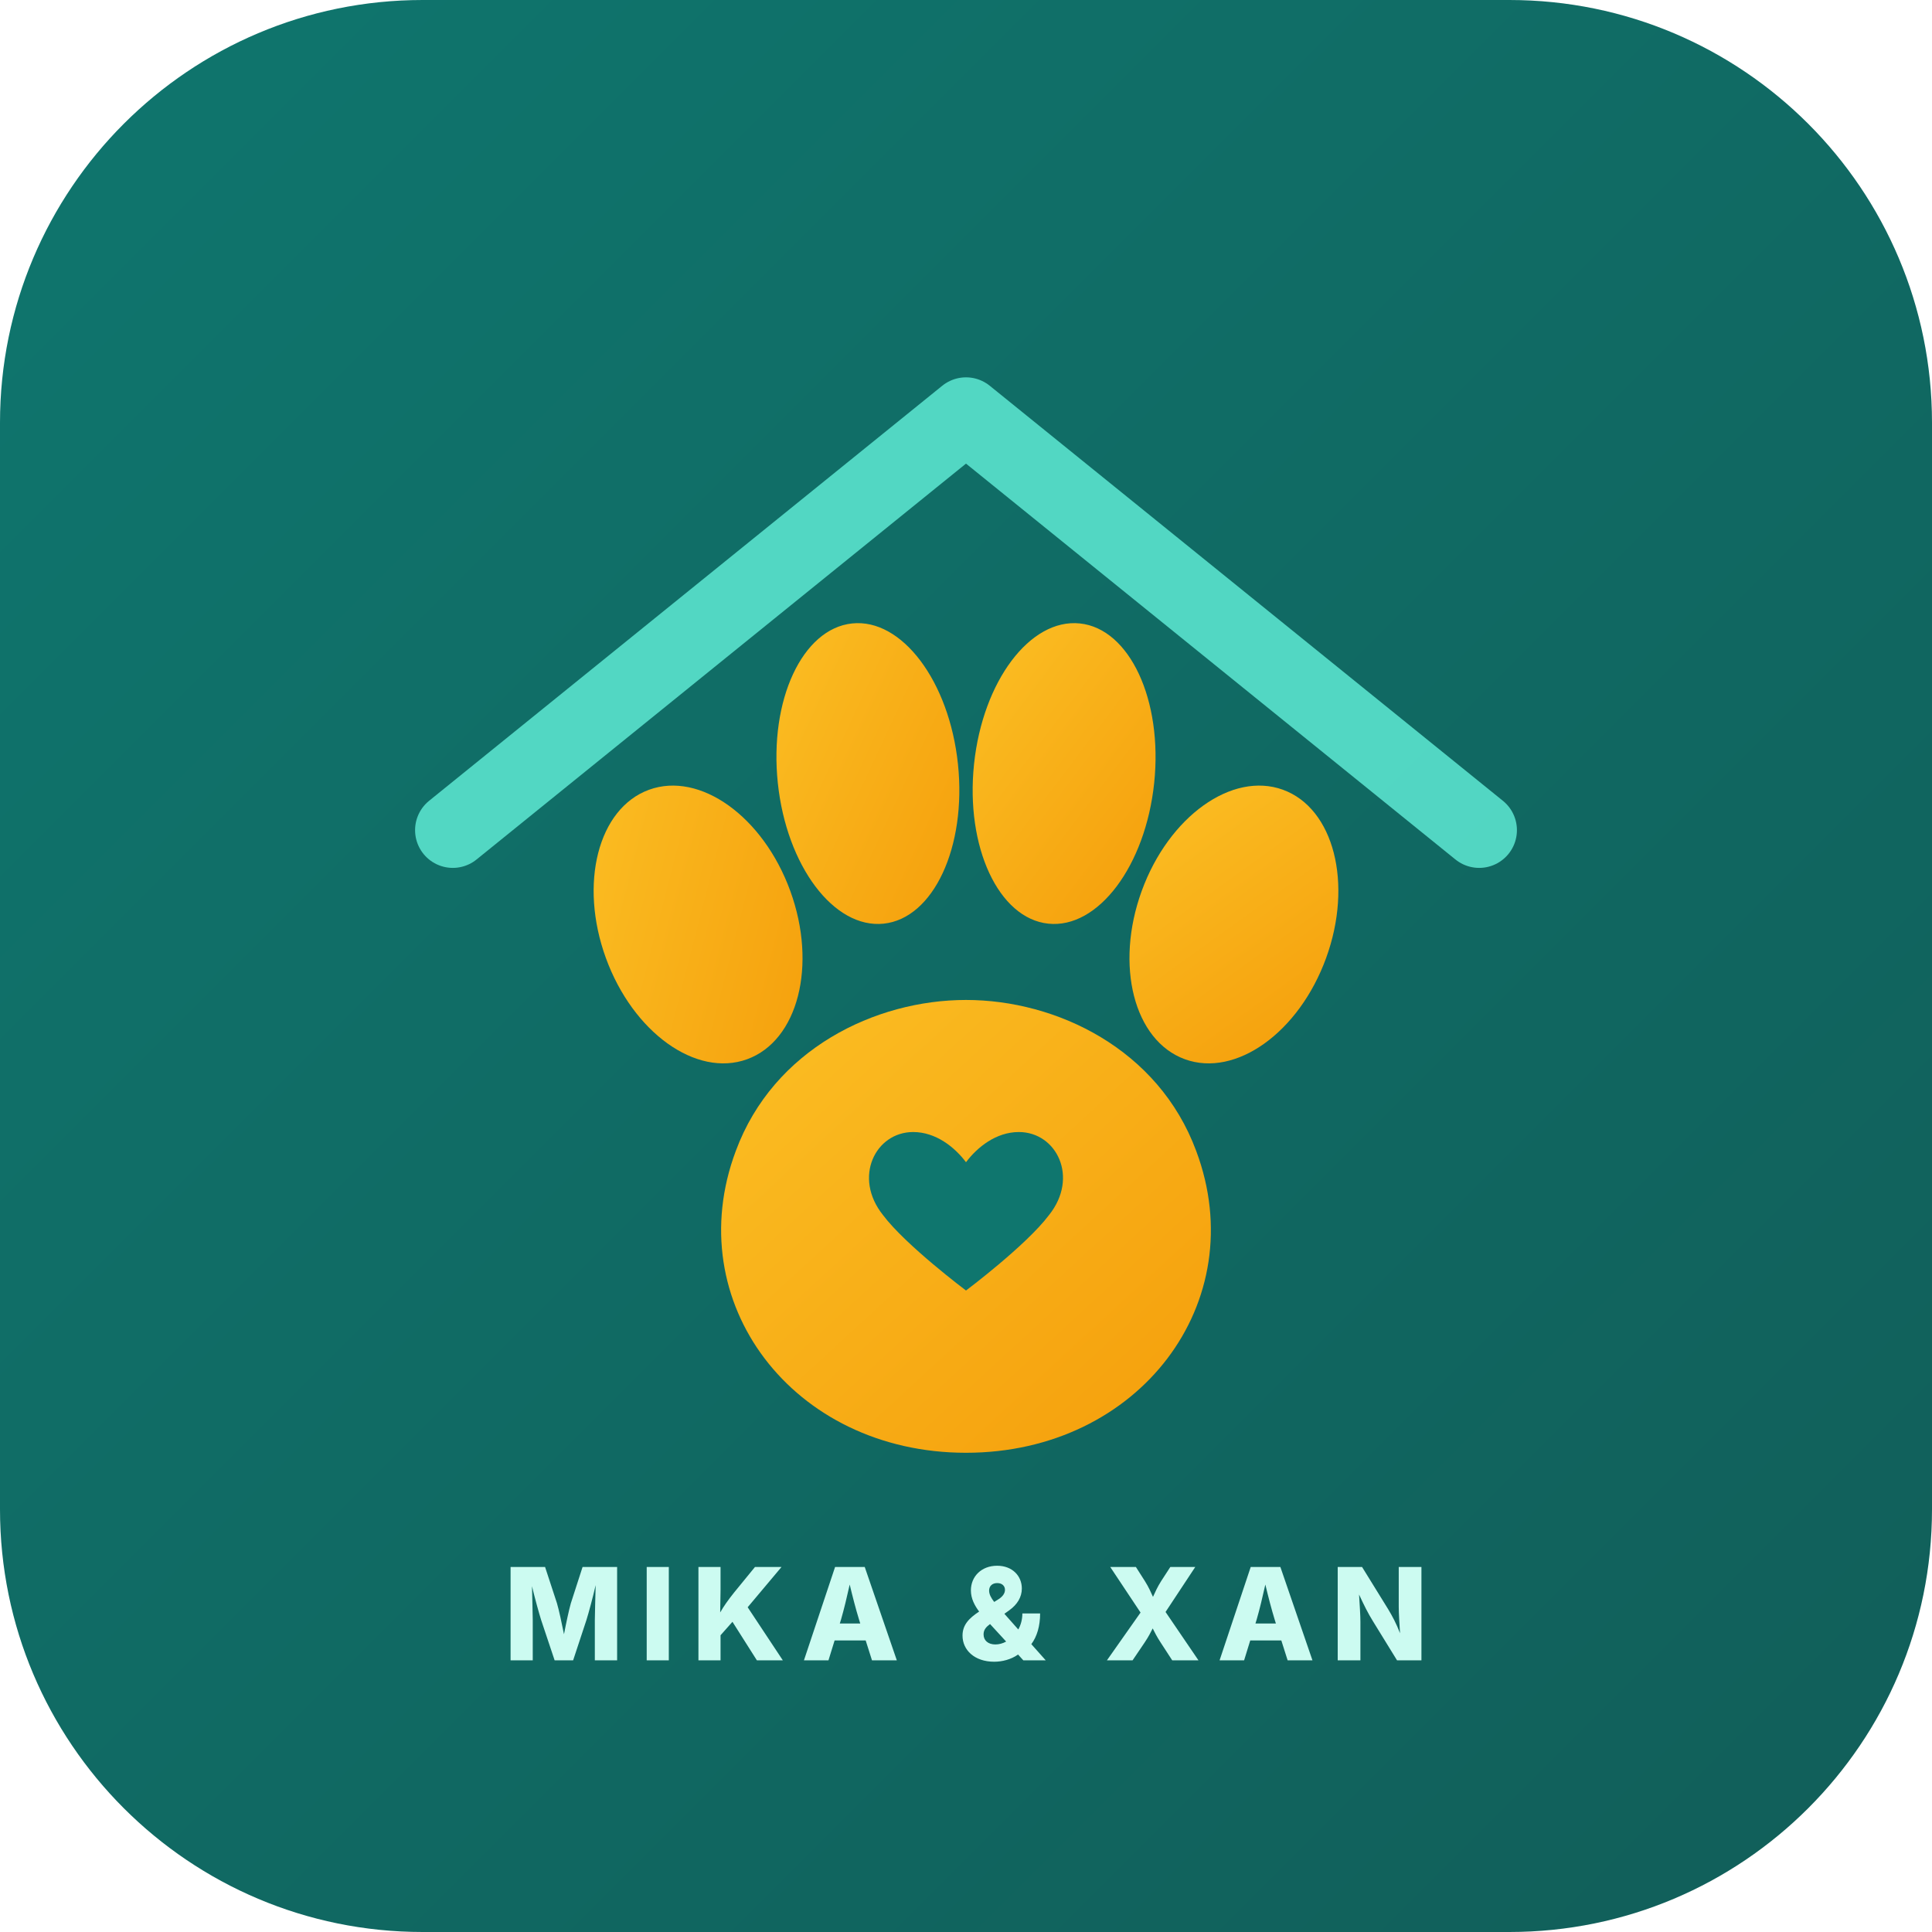
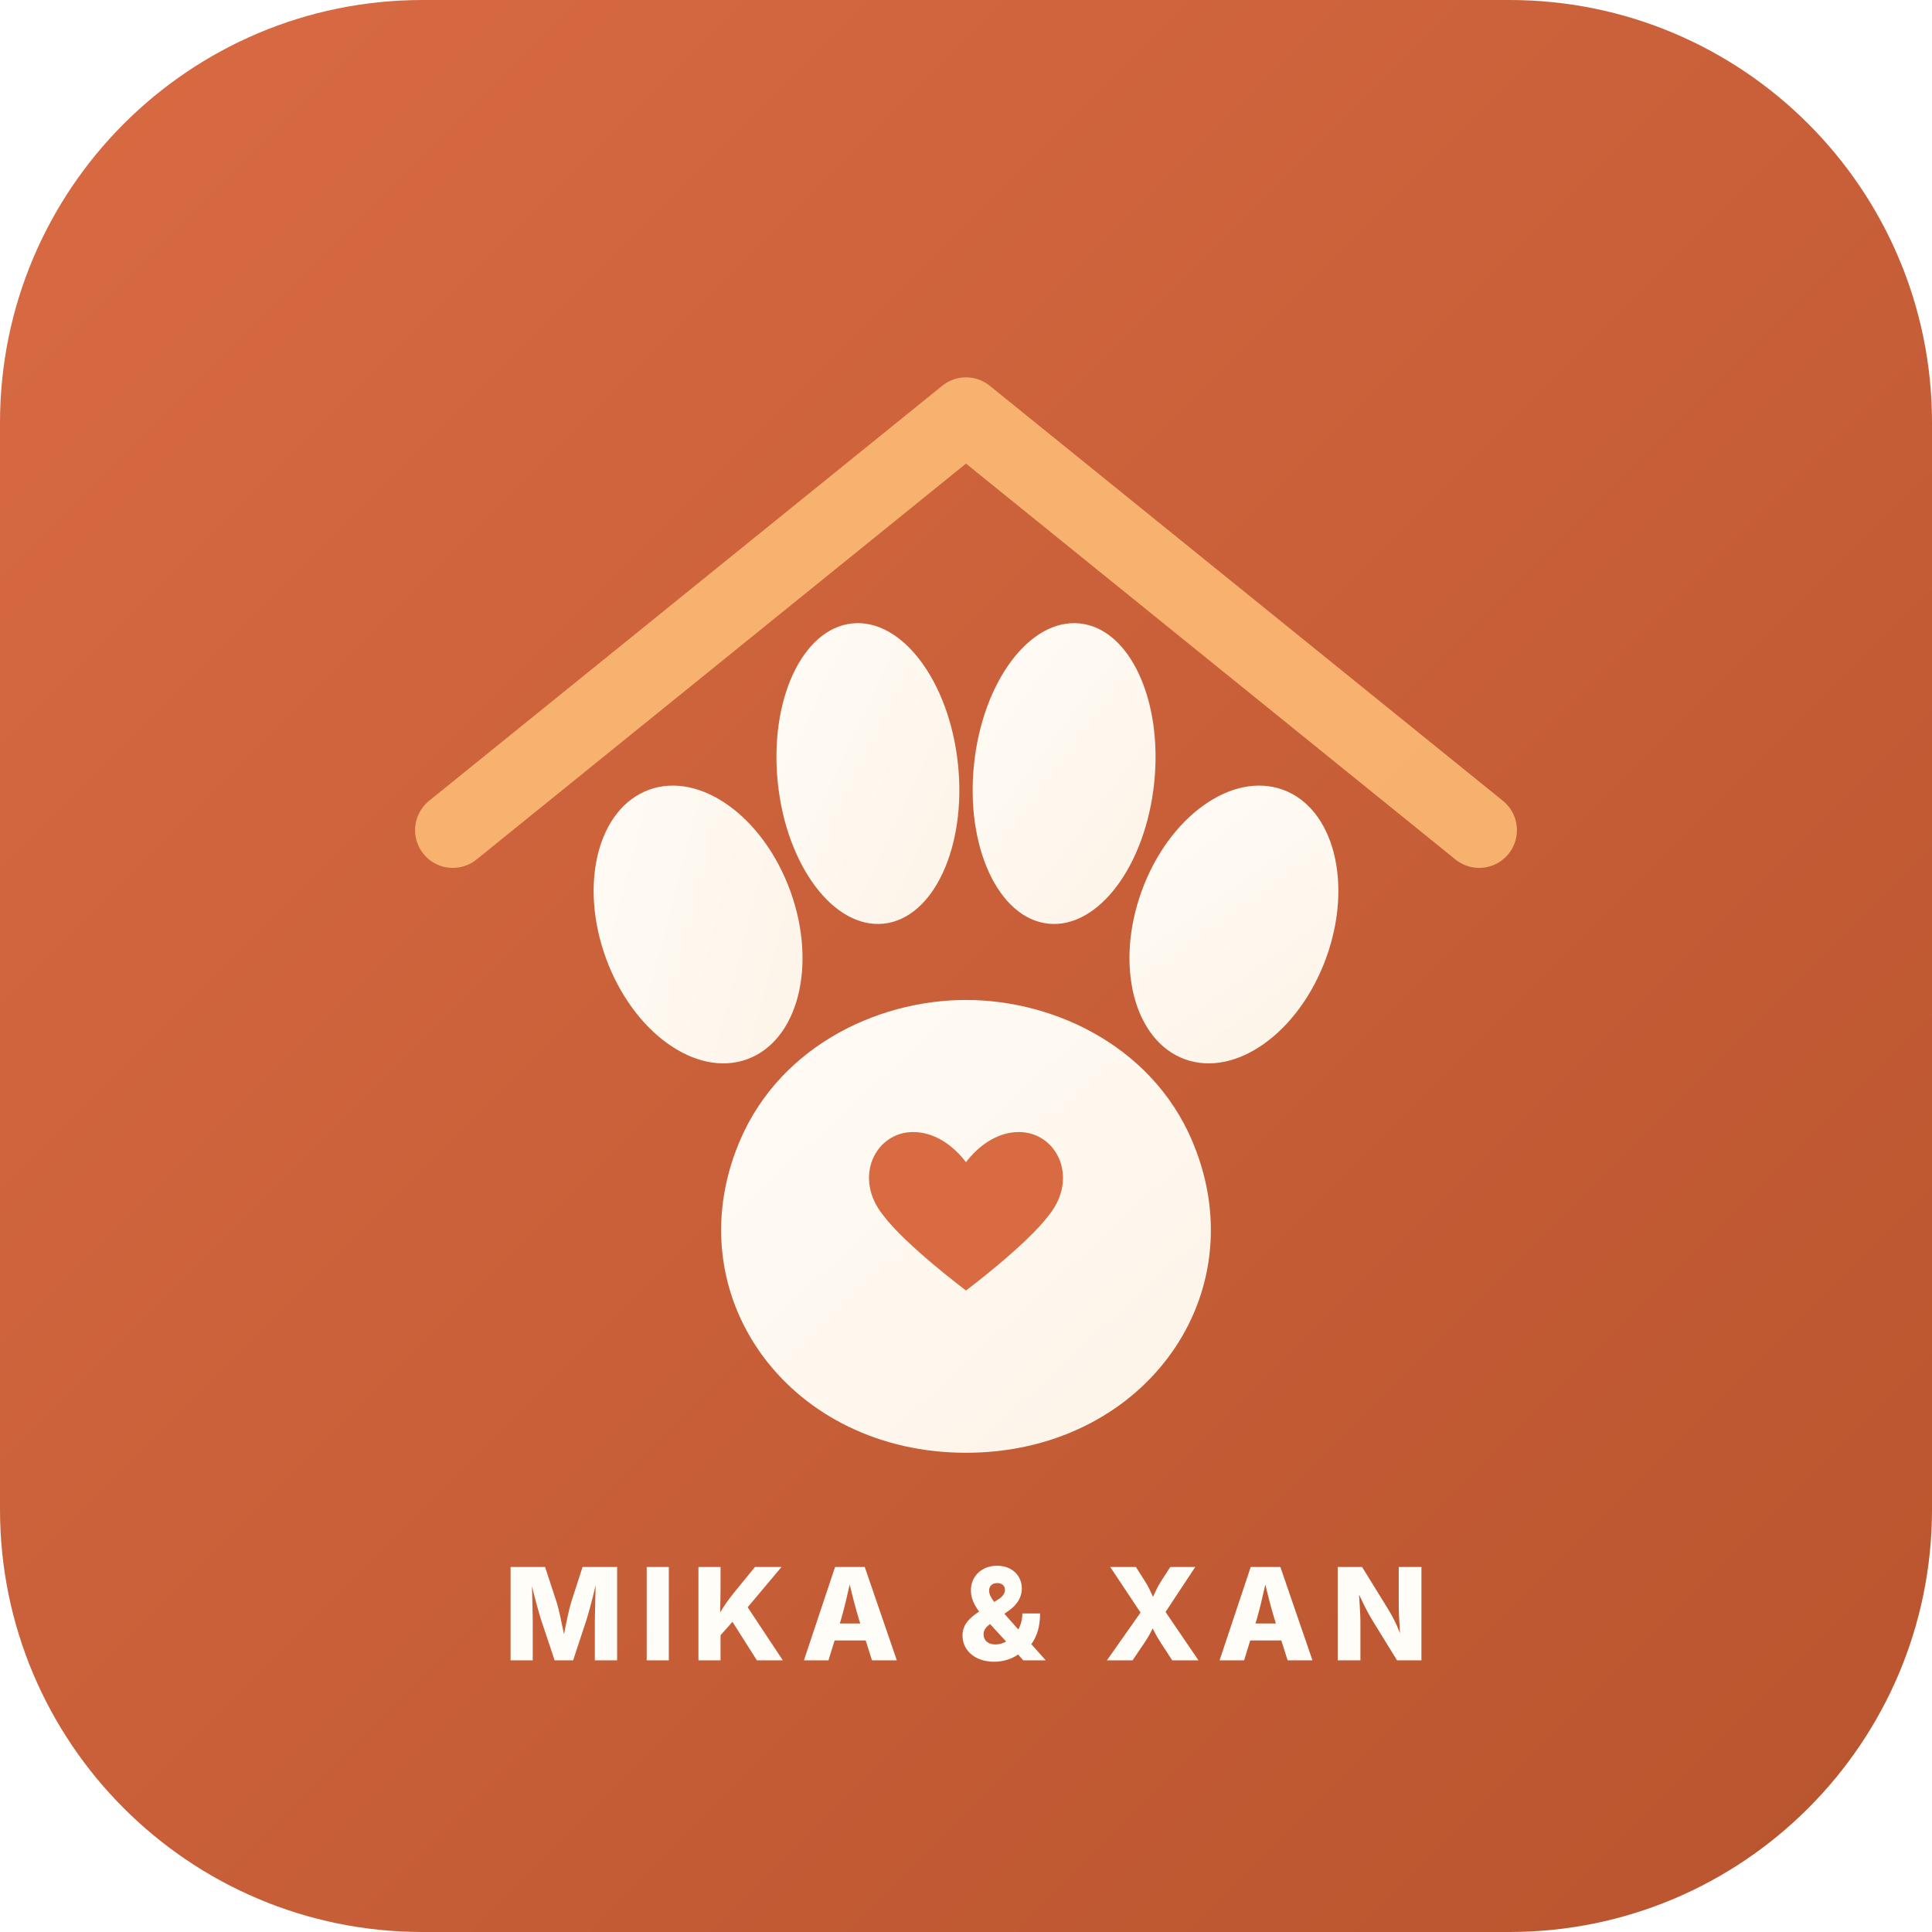
<svg xmlns="http://www.w3.org/2000/svg" viewBox="0 0 512 512" width="512" height="512">
  <defs>
    <linearGradient id="bgGrad" x1="0%" y1="0%" x2="100%" y2="100%">
-       <stop offset="0%" stop-color="#0f766e" />
-       <stop offset="100%" stop-color="#115e59" />
+       <stop offset="0%" stop-color="#D96B43" />
+       <stop offset="100%" stop-color="#B8542E" />
    </linearGradient>
    <linearGradient id="pawGrad" x1="0%" y1="0%" x2="100%" y2="100%">
-       <stop offset="0%" stop-color="#fbbf24" />
-       <stop offset="100%" stop-color="#f59e0b" />
+       <stop offset="0%" stop-color="#FFFDF7" />
+       <stop offset="100%" stop-color="#FDF3E7" />
    </linearGradient>
  </defs>
  <rect width="512" height="512" rx="112" fill="url(#bgGrad)" />
-   <path d="M 120 220 L 256 110 L 392 220" fill="none" stroke="#5eead4" stroke-width="20" stroke-linecap="round" stroke-linejoin="round" opacity="0.85" />
+   <path d="M 120 220 L 256 110 L 392 220" fill="none" stroke="#FDBA74" stroke-width="20" stroke-linecap="round" stroke-linejoin="round" opacity="0.9" />
  <path d="M 256 385 C 210 385 180 345 195 305 C 205 278 232 265 256 265 C 280 265 307 278 317 305 C 332 345 302 385 256 385 Z" fill="url(#pawGrad)" />
  <ellipse cx="185" cy="245" rx="26" ry="38" transform="rotate(-20 185 245)" fill="url(#pawGrad)" />
  <ellipse cx="230" cy="205" rx="24" ry="40" transform="rotate(-6 230 205)" fill="url(#pawGrad)" />
  <ellipse cx="282" cy="205" rx="24" ry="40" transform="rotate(6 282 205)" fill="url(#pawGrad)" />
  <ellipse cx="327" cy="245" rx="26" ry="38" transform="rotate(20 327 245)" fill="url(#pawGrad)" />
-   <path d="M 256 342 C 256 342 240 330 234 322 C 226 312 232 300 242 300 C 248 300 253 304 256 308 C 259 304 264 300 270 300 C 280 300 286 312 278 322 C 272 330 256 342 256 342 Z" fill="#0f766e" />
-   <text x="256" y="440" font-family="system-ui, -apple-system, sans-serif" font-size="34" font-weight="800" fill="#ccfbf1" text-anchor="middle" letter-spacing="4">MIKA &amp; XAN</text>
+   <path d="M 256 342 C 256 342 240 330 234 322 C 226 312 232 300 242 300 C 248 300 253 304 256 308 C 259 304 264 300 270 300 C 280 300 286 312 278 322 C 272 330 256 342 256 342 Z" fill="#D96B43" />
+   <text x="256" y="440" font-family="system-ui, -apple-system, sans-serif" font-size="34" font-weight="800" fill="#FFFDF7" text-anchor="middle" letter-spacing="4">MIKA &amp; XAN</text>
</svg>
